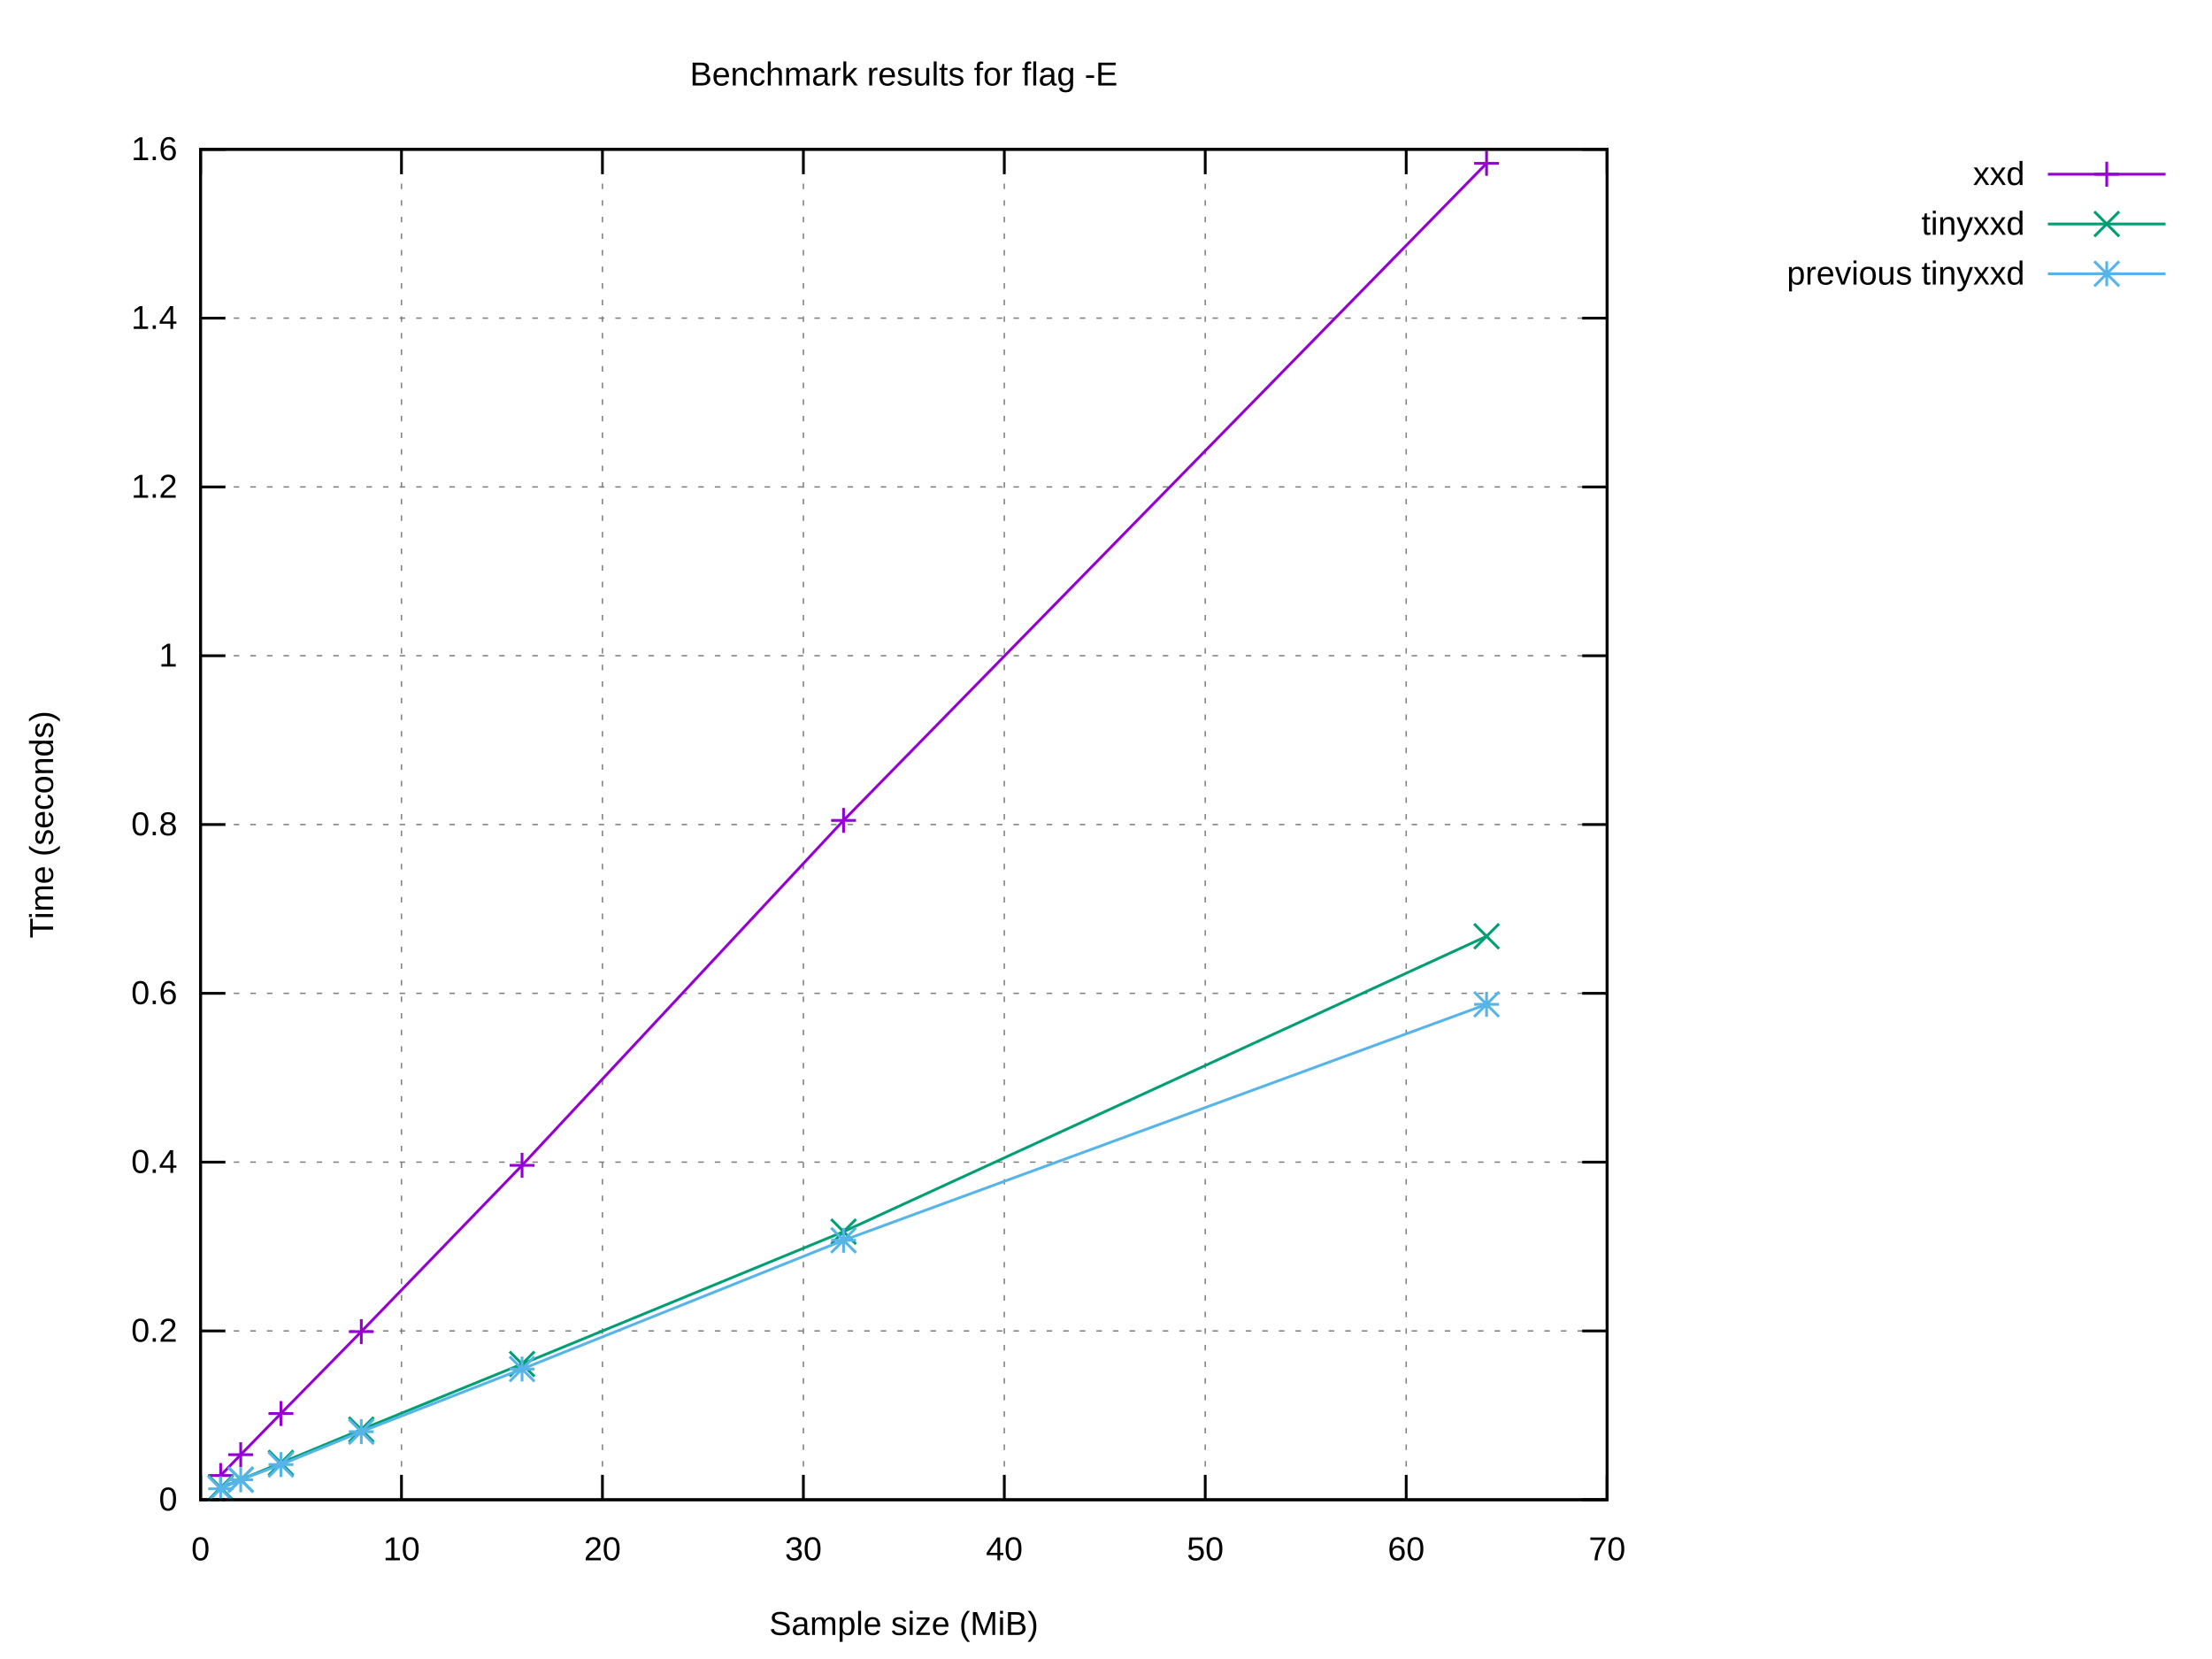
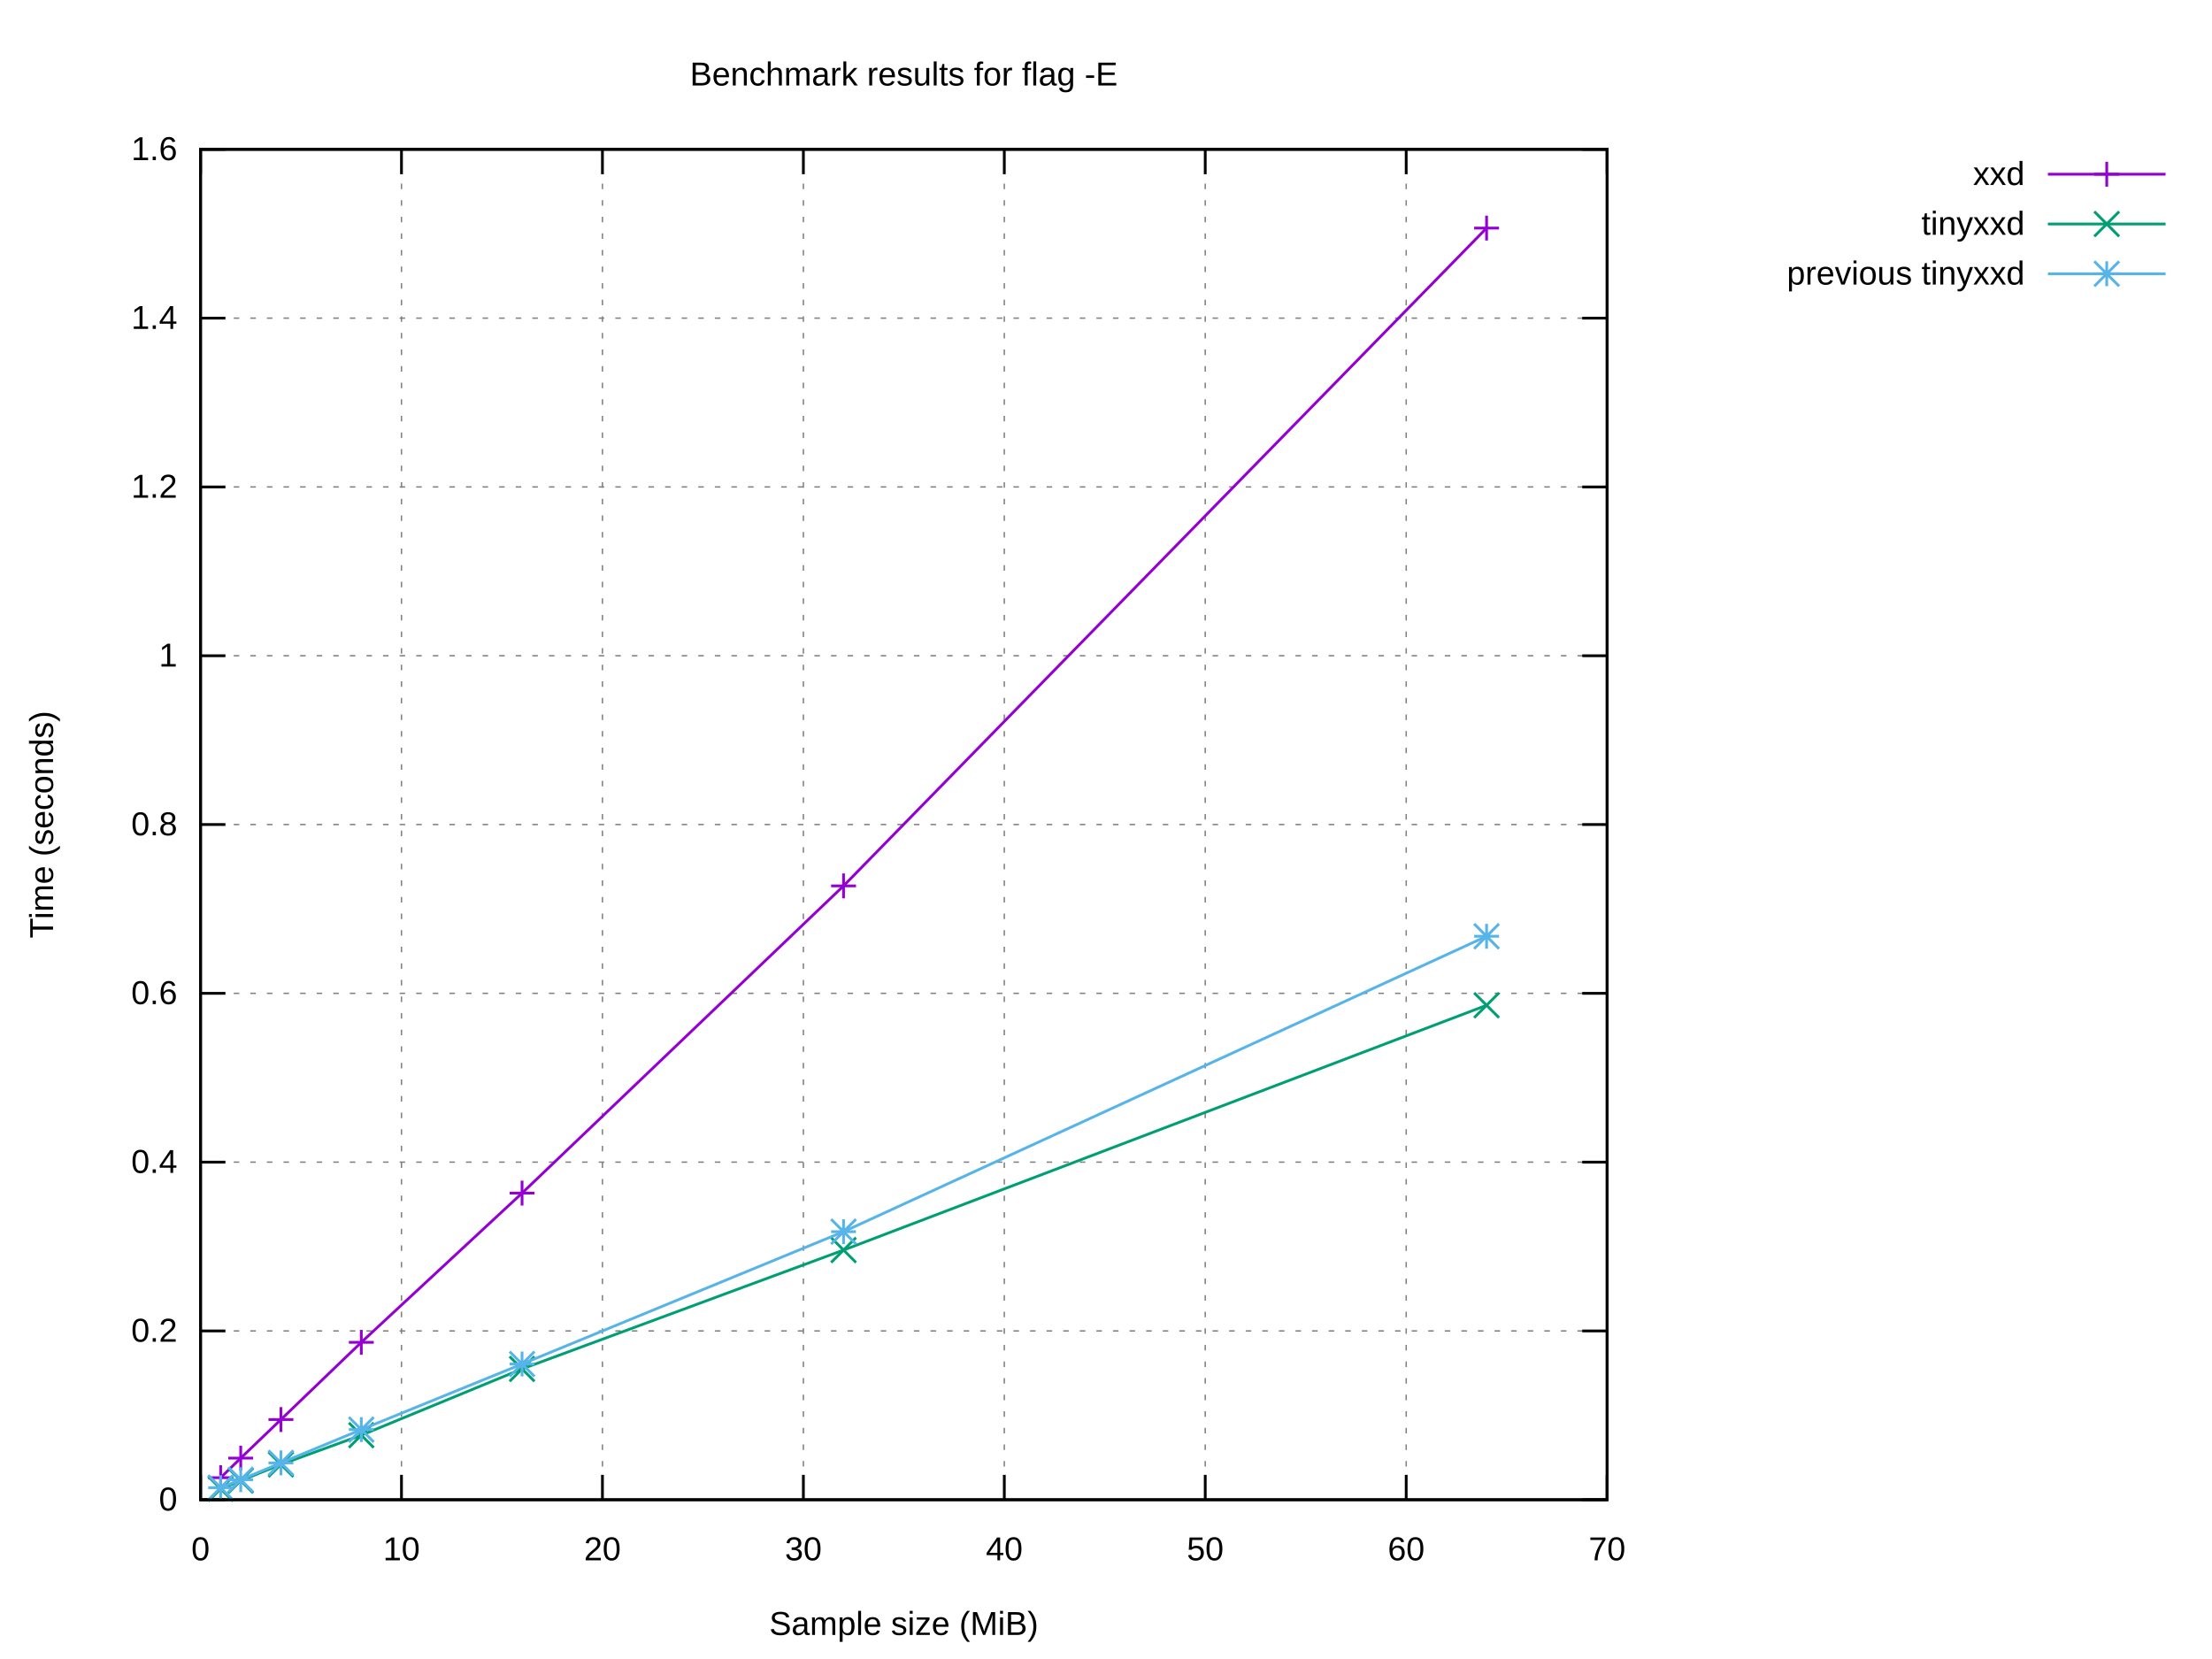
<svg xmlns="http://www.w3.org/2000/svg" xmlns:xlink="http://www.w3.org/1999/xlink" width="800" height="600" viewBox="0 0 800 600">
  <g id="gnuplot_canvas">
    <rect x="0" y="0" width="800" height="600" fill="#ffffff" />
    <defs>
      <circle id="gpDot" r="0.5" stroke-width="0.5" stroke="currentColor" />
      <path id="gpPt0" stroke-width="0.222" stroke="currentColor" d="M-1,0 h2 M0,-1 v2" />
      <path id="gpPt1" stroke-width="0.222" stroke="currentColor" d="M-1,-1 L1,1 M1,-1 L-1,1" />
      <path id="gpPt2" stroke-width="0.222" stroke="currentColor" d="M-1,0 L1,0 M0,-1 L0,1 M-1,-1 L1,1 M-1,1 L1,-1" />
      <rect id="gpPt3" stroke-width="0.222" stroke="currentColor" x="-1" y="-1" width="2" height="2" />
      <rect id="gpPt4" stroke-width="0.222" stroke="currentColor" fill="currentColor" x="-1" y="-1" width="2" height="2" />
      <circle id="gpPt5" stroke-width="0.222" stroke="currentColor" cx="0" cy="0" r="1" />
      <use xlink:href="#gpPt5" id="gpPt6" fill="currentColor" stroke="none" />
      <path id="gpPt7" stroke-width="0.222" stroke="currentColor" d="M0,-1.33 L-1.33,0.67 L1.33,0.67 z" />
      <use xlink:href="#gpPt7" id="gpPt8" fill="currentColor" stroke="none" />
      <use xlink:href="#gpPt7" id="gpPt9" stroke="currentColor" transform="rotate(180)" />
      <use xlink:href="#gpPt9" id="gpPt10" fill="currentColor" stroke="none" />
      <use xlink:href="#gpPt3" id="gpPt11" stroke="currentColor" transform="rotate(45)" />
      <use xlink:href="#gpPt11" id="gpPt12" fill="currentColor" stroke="none" />
      <path id="gpPt13" stroke-width="0.222" stroke="currentColor" d="M0,1.330 L1.265,0.411 L0.782,-1.067 L-0.782,-1.076 L-1.265,0.411 z" />
      <use xlink:href="#gpPt13" id="gpPt14" fill="currentColor" stroke="none" />
      <filter id="textbox" filterUnits="objectBoundingBox" x="0" y="0" height="1" width="1">
        <feFlood flood-color="#FFFFFF" flood-opacity="1" result="bgnd" />
        <feComposite in="SourceGraphic" in2="bgnd" operator="atop" />
      </filter>
      <filter id="greybox" filterUnits="objectBoundingBox" x="0" y="0" height="1" width="1">
        <feFlood flood-color="lightgrey" flood-opacity="1" result="grey" />
        <feComposite in="SourceGraphic" in2="grey" operator="atop" />
      </filter>
    </defs>
    <g fill="none" color="#FFFFFF" stroke="currentColor" stroke-width="1.00" stroke-linecap="butt" stroke-linejoin="miter">
</g>
    <g fill="none" color="black" stroke="currentColor" stroke-width="1.00" stroke-linecap="butt" stroke-linejoin="miter">
</g>
    <g fill="none" color="black" stroke="black" stroke-width="0.50" stroke-linecap="butt" stroke-linejoin="miter">
</g>
    <g fill="none" color="gray" stroke="currentColor" stroke-width="0.50" stroke-linecap="butt" stroke-linejoin="miter">
      <path stroke="gray" stroke-dasharray="2,4" class="gridline" d="M72.53,542.40 L581.24,542.40  " />
    </g>
    <g fill="none" color="gray" stroke="gray" stroke-width="1.00" stroke-linecap="butt" stroke-linejoin="miter">
</g>
    <g fill="none" color="black" stroke="currentColor" stroke-width="1.00" stroke-linecap="butt" stroke-linejoin="miter">
      <path stroke="black" d="M72.53,542.40 L81.53,542.40 M581.24,542.40 L572.24,542.40  " />
      <g transform="translate(64.14,546.30)" stroke="none" fill="black" font-family="Arial" font-size="12.00" text-anchor="end">
        <text>
          <tspan font-family="Arial"> 0</tspan>
        </text>
      </g>
    </g>
    <g fill="none" color="black" stroke="currentColor" stroke-width="1.00" stroke-linecap="butt" stroke-linejoin="miter">
</g>
    <g fill="none" color="black" stroke="black" stroke-width="0.50" stroke-linecap="butt" stroke-linejoin="miter">
</g>
    <g fill="none" color="gray" stroke="currentColor" stroke-width="0.50" stroke-linecap="butt" stroke-linejoin="miter">
      <path stroke="gray" stroke-dasharray="2,4" class="gridline" d="M72.53,481.35 L581.24,481.35  " />
    </g>
    <g fill="none" color="gray" stroke="gray" stroke-width="1.00" stroke-linecap="butt" stroke-linejoin="miter">
</g>
    <g fill="none" color="black" stroke="currentColor" stroke-width="1.00" stroke-linecap="butt" stroke-linejoin="miter">
      <path stroke="black" d="M72.53,481.35 L81.53,481.35 M581.24,481.35 L572.24,481.35  " />
      <g transform="translate(64.14,485.25)" stroke="none" fill="black" font-family="Arial" font-size="12.00" text-anchor="end">
        <text>
          <tspan font-family="Arial"> 0.2</tspan>
        </text>
      </g>
    </g>
    <g fill="none" color="black" stroke="currentColor" stroke-width="1.00" stroke-linecap="butt" stroke-linejoin="miter">
</g>
    <g fill="none" color="black" stroke="black" stroke-width="0.50" stroke-linecap="butt" stroke-linejoin="miter">
</g>
    <g fill="none" color="gray" stroke="currentColor" stroke-width="0.50" stroke-linecap="butt" stroke-linejoin="miter">
      <path stroke="gray" stroke-dasharray="2,4" class="gridline" d="M72.53,420.30 L581.24,420.30  " />
    </g>
    <g fill="none" color="gray" stroke="gray" stroke-width="1.00" stroke-linecap="butt" stroke-linejoin="miter">
</g>
    <g fill="none" color="black" stroke="currentColor" stroke-width="1.00" stroke-linecap="butt" stroke-linejoin="miter">
      <path stroke="black" d="M72.53,420.30 L81.53,420.30 M581.24,420.30 L572.24,420.30  " />
      <g transform="translate(64.14,424.20)" stroke="none" fill="black" font-family="Arial" font-size="12.00" text-anchor="end">
        <text>
          <tspan font-family="Arial"> 0.4</tspan>
        </text>
      </g>
    </g>
    <g fill="none" color="black" stroke="currentColor" stroke-width="1.00" stroke-linecap="butt" stroke-linejoin="miter">
</g>
    <g fill="none" color="black" stroke="black" stroke-width="0.50" stroke-linecap="butt" stroke-linejoin="miter">
</g>
    <g fill="none" color="gray" stroke="currentColor" stroke-width="0.50" stroke-linecap="butt" stroke-linejoin="miter">
      <path stroke="gray" stroke-dasharray="2,4" class="gridline" d="M72.53,359.25 L581.24,359.25  " />
    </g>
    <g fill="none" color="gray" stroke="gray" stroke-width="1.00" stroke-linecap="butt" stroke-linejoin="miter">
</g>
    <g fill="none" color="black" stroke="currentColor" stroke-width="1.00" stroke-linecap="butt" stroke-linejoin="miter">
      <path stroke="black" d="M72.53,359.25 L81.53,359.25 M581.24,359.25 L572.24,359.25  " />
      <g transform="translate(64.14,363.15)" stroke="none" fill="black" font-family="Arial" font-size="12.00" text-anchor="end">
        <text>
          <tspan font-family="Arial"> 0.6</tspan>
        </text>
      </g>
    </g>
    <g fill="none" color="black" stroke="currentColor" stroke-width="1.00" stroke-linecap="butt" stroke-linejoin="miter">
</g>
    <g fill="none" color="black" stroke="black" stroke-width="0.50" stroke-linecap="butt" stroke-linejoin="miter">
</g>
    <g fill="none" color="gray" stroke="currentColor" stroke-width="0.50" stroke-linecap="butt" stroke-linejoin="miter">
      <path stroke="gray" stroke-dasharray="2,4" class="gridline" d="M72.53,298.20 L581.24,298.20  " />
    </g>
    <g fill="none" color="gray" stroke="gray" stroke-width="1.00" stroke-linecap="butt" stroke-linejoin="miter">
</g>
    <g fill="none" color="black" stroke="currentColor" stroke-width="1.00" stroke-linecap="butt" stroke-linejoin="miter">
      <path stroke="black" d="M72.53,298.20 L81.53,298.20 M581.24,298.20 L572.24,298.20  " />
      <g transform="translate(64.14,302.10)" stroke="none" fill="black" font-family="Arial" font-size="12.00" text-anchor="end">
        <text>
          <tspan font-family="Arial"> 0.8</tspan>
        </text>
      </g>
    </g>
    <g fill="none" color="black" stroke="currentColor" stroke-width="1.00" stroke-linecap="butt" stroke-linejoin="miter">
</g>
    <g fill="none" color="black" stroke="black" stroke-width="0.50" stroke-linecap="butt" stroke-linejoin="miter">
</g>
    <g fill="none" color="gray" stroke="currentColor" stroke-width="0.50" stroke-linecap="butt" stroke-linejoin="miter">
      <path stroke="gray" stroke-dasharray="2,4" class="gridline" d="M72.53,237.16 L581.24,237.16  " />
    </g>
    <g fill="none" color="gray" stroke="gray" stroke-width="1.00" stroke-linecap="butt" stroke-linejoin="miter">
</g>
    <g fill="none" color="black" stroke="currentColor" stroke-width="1.00" stroke-linecap="butt" stroke-linejoin="miter">
      <path stroke="black" d="M72.53,237.16 L81.53,237.16 M581.24,237.16 L572.24,237.16  " />
      <g transform="translate(64.14,241.06)" stroke="none" fill="black" font-family="Arial" font-size="12.00" text-anchor="end">
        <text>
          <tspan font-family="Arial"> 1</tspan>
        </text>
      </g>
    </g>
    <g fill="none" color="black" stroke="currentColor" stroke-width="1.00" stroke-linecap="butt" stroke-linejoin="miter">
</g>
    <g fill="none" color="black" stroke="black" stroke-width="0.50" stroke-linecap="butt" stroke-linejoin="miter">
</g>
    <g fill="none" color="gray" stroke="currentColor" stroke-width="0.50" stroke-linecap="butt" stroke-linejoin="miter">
      <path stroke="gray" stroke-dasharray="2,4" class="gridline" d="M72.53,176.11 L581.24,176.11  " />
    </g>
    <g fill="none" color="gray" stroke="gray" stroke-width="1.00" stroke-linecap="butt" stroke-linejoin="miter">
</g>
    <g fill="none" color="black" stroke="currentColor" stroke-width="1.00" stroke-linecap="butt" stroke-linejoin="miter">
      <path stroke="black" d="M72.53,176.11 L81.53,176.11 M581.24,176.11 L572.24,176.11  " />
      <g transform="translate(64.14,180.01)" stroke="none" fill="black" font-family="Arial" font-size="12.00" text-anchor="end">
        <text>
          <tspan font-family="Arial"> 1.2</tspan>
        </text>
      </g>
    </g>
    <g fill="none" color="black" stroke="currentColor" stroke-width="1.00" stroke-linecap="butt" stroke-linejoin="miter">
</g>
    <g fill="none" color="black" stroke="black" stroke-width="0.50" stroke-linecap="butt" stroke-linejoin="miter">
</g>
    <g fill="none" color="gray" stroke="currentColor" stroke-width="0.50" stroke-linecap="butt" stroke-linejoin="miter">
      <path stroke="gray" stroke-dasharray="2,4" class="gridline" d="M72.53,115.06 L581.24,115.06  " />
    </g>
    <g fill="none" color="gray" stroke="gray" stroke-width="1.00" stroke-linecap="butt" stroke-linejoin="miter">
</g>
    <g fill="none" color="black" stroke="currentColor" stroke-width="1.00" stroke-linecap="butt" stroke-linejoin="miter">
      <path stroke="black" d="M72.53,115.06 L81.53,115.06 M581.24,115.06 L572.24,115.06  " />
      <g transform="translate(64.14,118.96)" stroke="none" fill="black" font-family="Arial" font-size="12.00" text-anchor="end">
        <text>
          <tspan font-family="Arial"> 1.4</tspan>
        </text>
      </g>
    </g>
    <g fill="none" color="black" stroke="currentColor" stroke-width="1.00" stroke-linecap="butt" stroke-linejoin="miter">
</g>
    <g fill="none" color="black" stroke="black" stroke-width="0.50" stroke-linecap="butt" stroke-linejoin="miter">
</g>
    <g fill="none" color="gray" stroke="currentColor" stroke-width="0.50" stroke-linecap="butt" stroke-linejoin="miter">
      <path stroke="gray" stroke-dasharray="2,4" class="gridline" d="M72.53,54.01 L581.24,54.01  " />
    </g>
    <g fill="none" color="gray" stroke="gray" stroke-width="1.00" stroke-linecap="butt" stroke-linejoin="miter">
</g>
    <g fill="none" color="black" stroke="currentColor" stroke-width="1.00" stroke-linecap="butt" stroke-linejoin="miter">
      <path stroke="black" d="M72.53,54.01 L81.53,54.01 M581.24,54.01 L572.24,54.01  " />
      <g transform="translate(64.14,57.91)" stroke="none" fill="black" font-family="Arial" font-size="12.00" text-anchor="end">
        <text>
          <tspan font-family="Arial"> 1.6</tspan>
        </text>
      </g>
    </g>
    <g fill="none" color="black" stroke="currentColor" stroke-width="1.00" stroke-linecap="butt" stroke-linejoin="miter">
</g>
    <g fill="none" color="black" stroke="black" stroke-width="0.50" stroke-linecap="butt" stroke-linejoin="miter">
</g>
    <g fill="none" color="gray" stroke="currentColor" stroke-width="0.50" stroke-linecap="butt" stroke-linejoin="miter">
      <path stroke="gray" stroke-dasharray="2,4" class="gridline" d="M72.53,542.40 L72.53,54.01  " />
    </g>
    <g fill="none" color="gray" stroke="gray" stroke-width="1.00" stroke-linecap="butt" stroke-linejoin="miter">
</g>
    <g fill="none" color="black" stroke="currentColor" stroke-width="1.00" stroke-linecap="butt" stroke-linejoin="miter">
      <path stroke="black" d="M72.53,542.40 L72.53,533.40 M72.53,54.01 L72.53,63.01  " />
      <g transform="translate(72.53,564.30)" stroke="none" fill="black" font-family="Arial" font-size="12.00" text-anchor="middle">
        <text>
          <tspan font-family="Arial"> 0</tspan>
        </text>
      </g>
    </g>
    <g fill="none" color="black" stroke="currentColor" stroke-width="1.00" stroke-linecap="butt" stroke-linejoin="miter">
</g>
    <g fill="none" color="black" stroke="black" stroke-width="0.50" stroke-linecap="butt" stroke-linejoin="miter">
</g>
    <g fill="none" color="gray" stroke="currentColor" stroke-width="0.50" stroke-linecap="butt" stroke-linejoin="miter">
      <path stroke="gray" stroke-dasharray="2,4" class="gridline" d="M145.20,542.40 L145.20,54.01  " />
    </g>
    <g fill="none" color="gray" stroke="gray" stroke-width="1.00" stroke-linecap="butt" stroke-linejoin="miter">
</g>
    <g fill="none" color="black" stroke="currentColor" stroke-width="1.00" stroke-linecap="butt" stroke-linejoin="miter">
      <path stroke="black" d="M145.20,542.40 L145.20,533.40 M145.20,54.01 L145.20,63.01  " />
      <g transform="translate(145.20,564.30)" stroke="none" fill="black" font-family="Arial" font-size="12.00" text-anchor="middle">
        <text>
          <tspan font-family="Arial"> 10</tspan>
        </text>
      </g>
    </g>
    <g fill="none" color="black" stroke="currentColor" stroke-width="1.00" stroke-linecap="butt" stroke-linejoin="miter">
</g>
    <g fill="none" color="black" stroke="black" stroke-width="0.50" stroke-linecap="butt" stroke-linejoin="miter">
</g>
    <g fill="none" color="gray" stroke="currentColor" stroke-width="0.50" stroke-linecap="butt" stroke-linejoin="miter">
      <path stroke="gray" stroke-dasharray="2,4" class="gridline" d="M217.88,542.40 L217.88,54.01  " />
    </g>
    <g fill="none" color="gray" stroke="gray" stroke-width="1.00" stroke-linecap="butt" stroke-linejoin="miter">
</g>
    <g fill="none" color="black" stroke="currentColor" stroke-width="1.00" stroke-linecap="butt" stroke-linejoin="miter">
      <path stroke="black" d="M217.88,542.40 L217.88,533.40 M217.88,54.01 L217.88,63.01  " />
      <g transform="translate(217.88,564.30)" stroke="none" fill="black" font-family="Arial" font-size="12.00" text-anchor="middle">
        <text>
          <tspan font-family="Arial"> 20</tspan>
        </text>
      </g>
    </g>
    <g fill="none" color="black" stroke="currentColor" stroke-width="1.00" stroke-linecap="butt" stroke-linejoin="miter">
</g>
    <g fill="none" color="black" stroke="black" stroke-width="0.50" stroke-linecap="butt" stroke-linejoin="miter">
</g>
    <g fill="none" color="gray" stroke="currentColor" stroke-width="0.50" stroke-linecap="butt" stroke-linejoin="miter">
      <path stroke="gray" stroke-dasharray="2,4" class="gridline" d="M290.55,542.40 L290.55,54.01  " />
    </g>
    <g fill="none" color="gray" stroke="gray" stroke-width="1.00" stroke-linecap="butt" stroke-linejoin="miter">
</g>
    <g fill="none" color="black" stroke="currentColor" stroke-width="1.00" stroke-linecap="butt" stroke-linejoin="miter">
      <path stroke="black" d="M290.55,542.40 L290.55,533.40 M290.55,54.01 L290.55,63.01  " />
      <g transform="translate(290.55,564.30)" stroke="none" fill="black" font-family="Arial" font-size="12.00" text-anchor="middle">
        <text>
          <tspan font-family="Arial"> 30</tspan>
        </text>
      </g>
    </g>
    <g fill="none" color="black" stroke="currentColor" stroke-width="1.00" stroke-linecap="butt" stroke-linejoin="miter">
</g>
    <g fill="none" color="black" stroke="black" stroke-width="0.50" stroke-linecap="butt" stroke-linejoin="miter">
</g>
    <g fill="none" color="gray" stroke="currentColor" stroke-width="0.50" stroke-linecap="butt" stroke-linejoin="miter">
      <path stroke="gray" stroke-dasharray="2,4" class="gridline" d="M363.22,542.40 L363.22,54.01  " />
    </g>
    <g fill="none" color="gray" stroke="gray" stroke-width="1.00" stroke-linecap="butt" stroke-linejoin="miter">
</g>
    <g fill="none" color="black" stroke="currentColor" stroke-width="1.00" stroke-linecap="butt" stroke-linejoin="miter">
      <path stroke="black" d="M363.22,542.40 L363.22,533.40 M363.22,54.01 L363.22,63.01  " />
      <g transform="translate(363.22,564.30)" stroke="none" fill="black" font-family="Arial" font-size="12.00" text-anchor="middle">
        <text>
          <tspan font-family="Arial"> 40</tspan>
        </text>
      </g>
    </g>
    <g fill="none" color="black" stroke="currentColor" stroke-width="1.00" stroke-linecap="butt" stroke-linejoin="miter">
</g>
    <g fill="none" color="black" stroke="black" stroke-width="0.50" stroke-linecap="butt" stroke-linejoin="miter">
</g>
    <g fill="none" color="gray" stroke="currentColor" stroke-width="0.50" stroke-linecap="butt" stroke-linejoin="miter">
      <path stroke="gray" stroke-dasharray="2,4" class="gridline" d="M435.89,542.40 L435.89,54.01  " />
    </g>
    <g fill="none" color="gray" stroke="gray" stroke-width="1.00" stroke-linecap="butt" stroke-linejoin="miter">
</g>
    <g fill="none" color="black" stroke="currentColor" stroke-width="1.00" stroke-linecap="butt" stroke-linejoin="miter">
      <path stroke="black" d="M435.89,542.40 L435.89,533.40 M435.89,54.01 L435.89,63.01  " />
      <g transform="translate(435.89,564.30)" stroke="none" fill="black" font-family="Arial" font-size="12.00" text-anchor="middle">
        <text>
          <tspan font-family="Arial"> 50</tspan>
        </text>
      </g>
    </g>
    <g fill="none" color="black" stroke="currentColor" stroke-width="1.00" stroke-linecap="butt" stroke-linejoin="miter">
</g>
    <g fill="none" color="black" stroke="black" stroke-width="0.50" stroke-linecap="butt" stroke-linejoin="miter">
</g>
    <g fill="none" color="gray" stroke="currentColor" stroke-width="0.50" stroke-linecap="butt" stroke-linejoin="miter">
      <path stroke="gray" stroke-dasharray="2,4" class="gridline" d="M508.57,542.40 L508.57,54.01  " />
    </g>
    <g fill="none" color="gray" stroke="gray" stroke-width="1.00" stroke-linecap="butt" stroke-linejoin="miter">
</g>
    <g fill="none" color="black" stroke="currentColor" stroke-width="1.00" stroke-linecap="butt" stroke-linejoin="miter">
      <path stroke="black" d="M508.57,542.40 L508.57,533.40 M508.57,54.01 L508.57,63.01  " />
      <g transform="translate(508.57,564.30)" stroke="none" fill="black" font-family="Arial" font-size="12.00" text-anchor="middle">
        <text>
          <tspan font-family="Arial"> 60</tspan>
        </text>
      </g>
    </g>
    <g fill="none" color="black" stroke="currentColor" stroke-width="1.00" stroke-linecap="butt" stroke-linejoin="miter">
</g>
    <g fill="none" color="black" stroke="black" stroke-width="0.50" stroke-linecap="butt" stroke-linejoin="miter">
</g>
    <g fill="none" color="gray" stroke="currentColor" stroke-width="0.50" stroke-linecap="butt" stroke-linejoin="miter">
      <path stroke="gray" stroke-dasharray="2,4" class="gridline" d="M581.24,542.40 L581.24,54.01  " />
    </g>
    <g fill="none" color="gray" stroke="gray" stroke-width="1.00" stroke-linecap="butt" stroke-linejoin="miter">
</g>
    <g fill="none" color="black" stroke="currentColor" stroke-width="1.00" stroke-linecap="butt" stroke-linejoin="miter">
      <path stroke="black" d="M581.24,542.40 L581.24,533.40 M581.24,54.01 L581.24,63.01  " />
      <g transform="translate(581.24,564.30)" stroke="none" fill="black" font-family="Arial" font-size="12.00" text-anchor="middle">
        <text>
          <tspan font-family="Arial"> 70</tspan>
        </text>
      </g>
    </g>
    <g fill="none" color="black" stroke="currentColor" stroke-width="1.00" stroke-linecap="butt" stroke-linejoin="miter">
</g>
    <g fill="none" color="black" stroke="currentColor" stroke-width="1.00" stroke-linecap="butt" stroke-linejoin="miter">
      <path stroke="black" d="M72.53,54.01 L72.53,542.40 L581.24,542.40 L581.24,54.01 L72.53,54.01 Z  " />
    </g>
    <g fill="none" color="black" stroke="currentColor" stroke-width="1.00" stroke-linecap="butt" stroke-linejoin="miter">
</g>
    <g id="gnuplot_plot_1">
      <g fill="none" color="black" stroke="currentColor" stroke-width="1.00" stroke-linecap="butt" stroke-linejoin="miter">
        <g transform="translate(732.26,66.91)" stroke="none" fill="black" font-family="Arial" font-size="12.00" text-anchor="end">
          <text>
            <tspan font-family="Arial">xxd</tspan>
          </text>
        </g>
      </g>
      <g fill="none" color="black" stroke="currentColor" stroke-width="1.00" stroke-linecap="butt" stroke-linejoin="miter">
-         <path stroke="rgb(148,   0, 211)" d="M740.65,63.01 L783.21,63.01 M537.64,59.08 L305.08,296.71 L188.81,421.46 L130.67,481.60 L101.60,511.22 L87.06,526.11   L79.80,533.64  " />
-         <use xlink:href="#gpPt0" transform="translate(537.64,59.08) scale(4.50)" color="rgb(148,   0, 211)" />
-         <use xlink:href="#gpPt0" transform="translate(305.08,296.71) scale(4.50)" color="rgb(148,   0, 211)" />
-         <use xlink:href="#gpPt0" transform="translate(188.81,421.46) scale(4.50)" color="rgb(148,   0, 211)" />
-         <use xlink:href="#gpPt0" transform="translate(130.67,481.60) scale(4.50)" color="rgb(148,   0, 211)" />
-         <use xlink:href="#gpPt0" transform="translate(101.60,511.22) scale(4.50)" color="rgb(148,   0, 211)" />
-         <use xlink:href="#gpPt0" transform="translate(87.06,526.11) scale(4.50)" color="rgb(148,   0, 211)" />
-         <use xlink:href="#gpPt0" transform="translate(79.80,533.64) scale(4.50)" color="rgb(148,   0, 211)" />
+         <path stroke="rgb(148,   0, 211)" d="M740.65,63.01 L783.21,63.01 M537.64,82.49 L305.08,320.39 L188.81,431.50 L130.67,485.47 L101.60,513.40 L87.06,527.35   L79.80,534.43  " />
+         <use xlink:href="#gpPt0" transform="translate(537.64,82.49) scale(4.50)" color="rgb(148,   0, 211)" />
+         <use xlink:href="#gpPt0" transform="translate(305.08,320.39) scale(4.50)" color="rgb(148,   0, 211)" />
+         <use xlink:href="#gpPt0" transform="translate(188.81,431.50) scale(4.50)" color="rgb(148,   0, 211)" />
+         <use xlink:href="#gpPt0" transform="translate(130.67,485.47) scale(4.50)" color="rgb(148,   0, 211)" />
+         <use xlink:href="#gpPt0" transform="translate(101.60,513.40) scale(4.50)" color="rgb(148,   0, 211)" />
+         <use xlink:href="#gpPt0" transform="translate(87.06,527.35) scale(4.50)" color="rgb(148,   0, 211)" />
+         <use xlink:href="#gpPt0" transform="translate(79.80,534.43) scale(4.50)" color="rgb(148,   0, 211)" />
        <use xlink:href="#gpPt0" transform="translate(761.93,63.01) scale(4.50)" color="rgb(148,   0, 211)" />
      </g>
    </g>
    <g id="gnuplot_plot_2">
      <g fill="none" color="black" stroke="currentColor" stroke-width="1.00" stroke-linecap="butt" stroke-linejoin="miter">
        <g transform="translate(732.26,84.91)" stroke="none" fill="black" font-family="Arial" font-size="12.00" text-anchor="end">
          <text>
            <tspan font-family="Arial">tinyxxd</tspan>
          </text>
        </g>
      </g>
      <g fill="none" color="black" stroke="currentColor" stroke-width="1.00" stroke-linecap="butt" stroke-linejoin="miter">
-         <path stroke="rgb(  0, 158, 115)" d="M740.65,81.01 L783.21,81.01 M537.64,338.62 L305.08,445.45 L188.81,493.32 L130.67,517.03 L101.60,529.07 L87.06,535.15   L79.80,538.03  " />
-         <use xlink:href="#gpPt1" transform="translate(537.64,338.62) scale(4.50)" color="rgb(  0, 158, 115)" />
-         <use xlink:href="#gpPt1" transform="translate(305.08,445.45) scale(4.50)" color="rgb(  0, 158, 115)" />
-         <use xlink:href="#gpPt1" transform="translate(188.81,493.32) scale(4.50)" color="rgb(  0, 158, 115)" />
-         <use xlink:href="#gpPt1" transform="translate(130.67,517.03) scale(4.50)" color="rgb(  0, 158, 115)" />
-         <use xlink:href="#gpPt1" transform="translate(101.60,529.07) scale(4.50)" color="rgb(  0, 158, 115)" />
-         <use xlink:href="#gpPt1" transform="translate(87.06,535.15) scale(4.50)" color="rgb(  0, 158, 115)" />
-         <use xlink:href="#gpPt1" transform="translate(79.80,538.03) scale(4.50)" color="rgb(  0, 158, 115)" />
+         <path stroke="rgb(  0, 158, 115)" d="M740.65,81.01 L783.21,81.01 M537.64,363.57 L305.08,452.10 L188.81,495.09 L130.67,519.06 L101.60,529.64 L87.06,535.49   L79.80,538.47  " />
+         <use xlink:href="#gpPt1" transform="translate(537.64,363.57) scale(4.50)" color="rgb(  0, 158, 115)" />
+         <use xlink:href="#gpPt1" transform="translate(305.08,452.10) scale(4.50)" color="rgb(  0, 158, 115)" />
+         <use xlink:href="#gpPt1" transform="translate(188.81,495.09) scale(4.50)" color="rgb(  0, 158, 115)" />
+         <use xlink:href="#gpPt1" transform="translate(130.67,519.06) scale(4.50)" color="rgb(  0, 158, 115)" />
+         <use xlink:href="#gpPt1" transform="translate(101.60,529.64) scale(4.50)" color="rgb(  0, 158, 115)" />
+         <use xlink:href="#gpPt1" transform="translate(87.06,535.49) scale(4.50)" color="rgb(  0, 158, 115)" />
+         <use xlink:href="#gpPt1" transform="translate(79.80,538.47) scale(4.50)" color="rgb(  0, 158, 115)" />
        <use xlink:href="#gpPt1" transform="translate(761.93,81.01) scale(4.50)" color="rgb(  0, 158, 115)" />
      </g>
    </g>
    <g id="gnuplot_plot_3">
      <g fill="none" color="black" stroke="currentColor" stroke-width="1.00" stroke-linecap="butt" stroke-linejoin="miter">
        <g transform="translate(732.26,102.91)" stroke="none" fill="black" font-family="Arial" font-size="12.00" text-anchor="end">
          <text>
            <tspan font-family="Arial">previous tinyxxd</tspan>
          </text>
        </g>
      </g>
      <g fill="none" color="black" stroke="currentColor" stroke-width="1.00" stroke-linecap="butt" stroke-linejoin="miter">
-         <path stroke="rgb( 86, 180, 233)" d="M740.65,99.01 L783.21,99.01 M537.64,363.23 L305.08,448.57 L188.81,495.13 L130.67,517.79 L101.60,529.68 L87.06,535.18   L79.80,538.44  " />
-         <use xlink:href="#gpPt2" transform="translate(537.64,363.23) scale(4.50)" color="rgb( 86, 180, 233)" />
-         <use xlink:href="#gpPt2" transform="translate(305.08,448.57) scale(4.50)" color="rgb( 86, 180, 233)" />
-         <use xlink:href="#gpPt2" transform="translate(188.81,495.13) scale(4.50)" color="rgb( 86, 180, 233)" />
-         <use xlink:href="#gpPt2" transform="translate(130.67,517.79) scale(4.50)" color="rgb( 86, 180, 233)" />
-         <use xlink:href="#gpPt2" transform="translate(101.60,529.68) scale(4.50)" color="rgb( 86, 180, 233)" />
-         <use xlink:href="#gpPt2" transform="translate(87.06,535.18) scale(4.50)" color="rgb( 86, 180, 233)" />
-         <use xlink:href="#gpPt2" transform="translate(79.80,538.44) scale(4.50)" color="rgb( 86, 180, 233)" />
+         <path stroke="rgb( 86, 180, 233)" d="M740.65,99.01 L783.21,99.01 M537.64,338.62 L305.08,445.45 L188.81,493.32 L130.67,517.03 L101.60,529.07 L87.06,535.15   L79.80,538.03  " />
+         <use xlink:href="#gpPt2" transform="translate(537.64,338.62) scale(4.50)" color="rgb( 86, 180, 233)" />
+         <use xlink:href="#gpPt2" transform="translate(305.08,445.45) scale(4.50)" color="rgb( 86, 180, 233)" />
+         <use xlink:href="#gpPt2" transform="translate(188.81,493.32) scale(4.50)" color="rgb( 86, 180, 233)" />
+         <use xlink:href="#gpPt2" transform="translate(130.67,517.03) scale(4.50)" color="rgb( 86, 180, 233)" />
+         <use xlink:href="#gpPt2" transform="translate(101.60,529.07) scale(4.50)" color="rgb( 86, 180, 233)" />
+         <use xlink:href="#gpPt2" transform="translate(87.06,535.15) scale(4.50)" color="rgb( 86, 180, 233)" />
+         <use xlink:href="#gpPt2" transform="translate(79.80,538.03) scale(4.50)" color="rgb( 86, 180, 233)" />
        <use xlink:href="#gpPt2" transform="translate(761.93,99.01) scale(4.50)" color="rgb( 86, 180, 233)" />
      </g>
    </g>
    <g fill="none" color="#FFFFFF" stroke="rgb( 86, 180, 233)" stroke-width="2.00" stroke-linecap="butt" stroke-linejoin="miter">
</g>
    <g fill="none" color="black" stroke="currentColor" stroke-width="2.00" stroke-linecap="butt" stroke-linejoin="miter">
</g>
    <g fill="none" color="black" stroke="black" stroke-width="1.00" stroke-linecap="butt" stroke-linejoin="miter">
</g>
    <g fill="none" color="black" stroke="currentColor" stroke-width="1.00" stroke-linecap="butt" stroke-linejoin="miter">
      <path stroke="black" d="M72.53,54.01 L72.53,542.40 L581.24,542.40 L581.24,54.01 L72.53,54.01 Z  " />
      <g transform="translate(19.18,298.21) rotate(270.00)" stroke="none" fill="black" font-family="Arial" font-size="12.00" text-anchor="middle">
        <text>
          <tspan font-family="Arial">Time (seconds)</tspan>
        </text>
      </g>
    </g>
    <g fill="none" color="black" stroke="currentColor" stroke-width="1.00" stroke-linecap="butt" stroke-linejoin="miter">
      <g transform="translate(326.88,591.30)" stroke="none" fill="black" font-family="Arial" font-size="12.00" text-anchor="middle">
        <text>
          <tspan font-family="Arial">Sample size (MiB)</tspan>
        </text>
      </g>
    </g>
    <g fill="none" color="black" stroke="currentColor" stroke-width="1.00" stroke-linecap="butt" stroke-linejoin="miter">
</g>
    <g fill="none" color="black" stroke="currentColor" stroke-width="1.00" stroke-linecap="butt" stroke-linejoin="miter">
      <g transform="translate(326.88,30.91)" stroke="none" fill="black" font-family="Arial" font-size="12.00" text-anchor="middle">
        <text>
          <tspan font-family="Arial">Benchmark results for flag -E</tspan>
        </text>
      </g>
    </g>
    <g fill="none" color="black" stroke="currentColor" stroke-width="1.00" stroke-linecap="butt" stroke-linejoin="miter">
</g>
  </g>
</svg>
